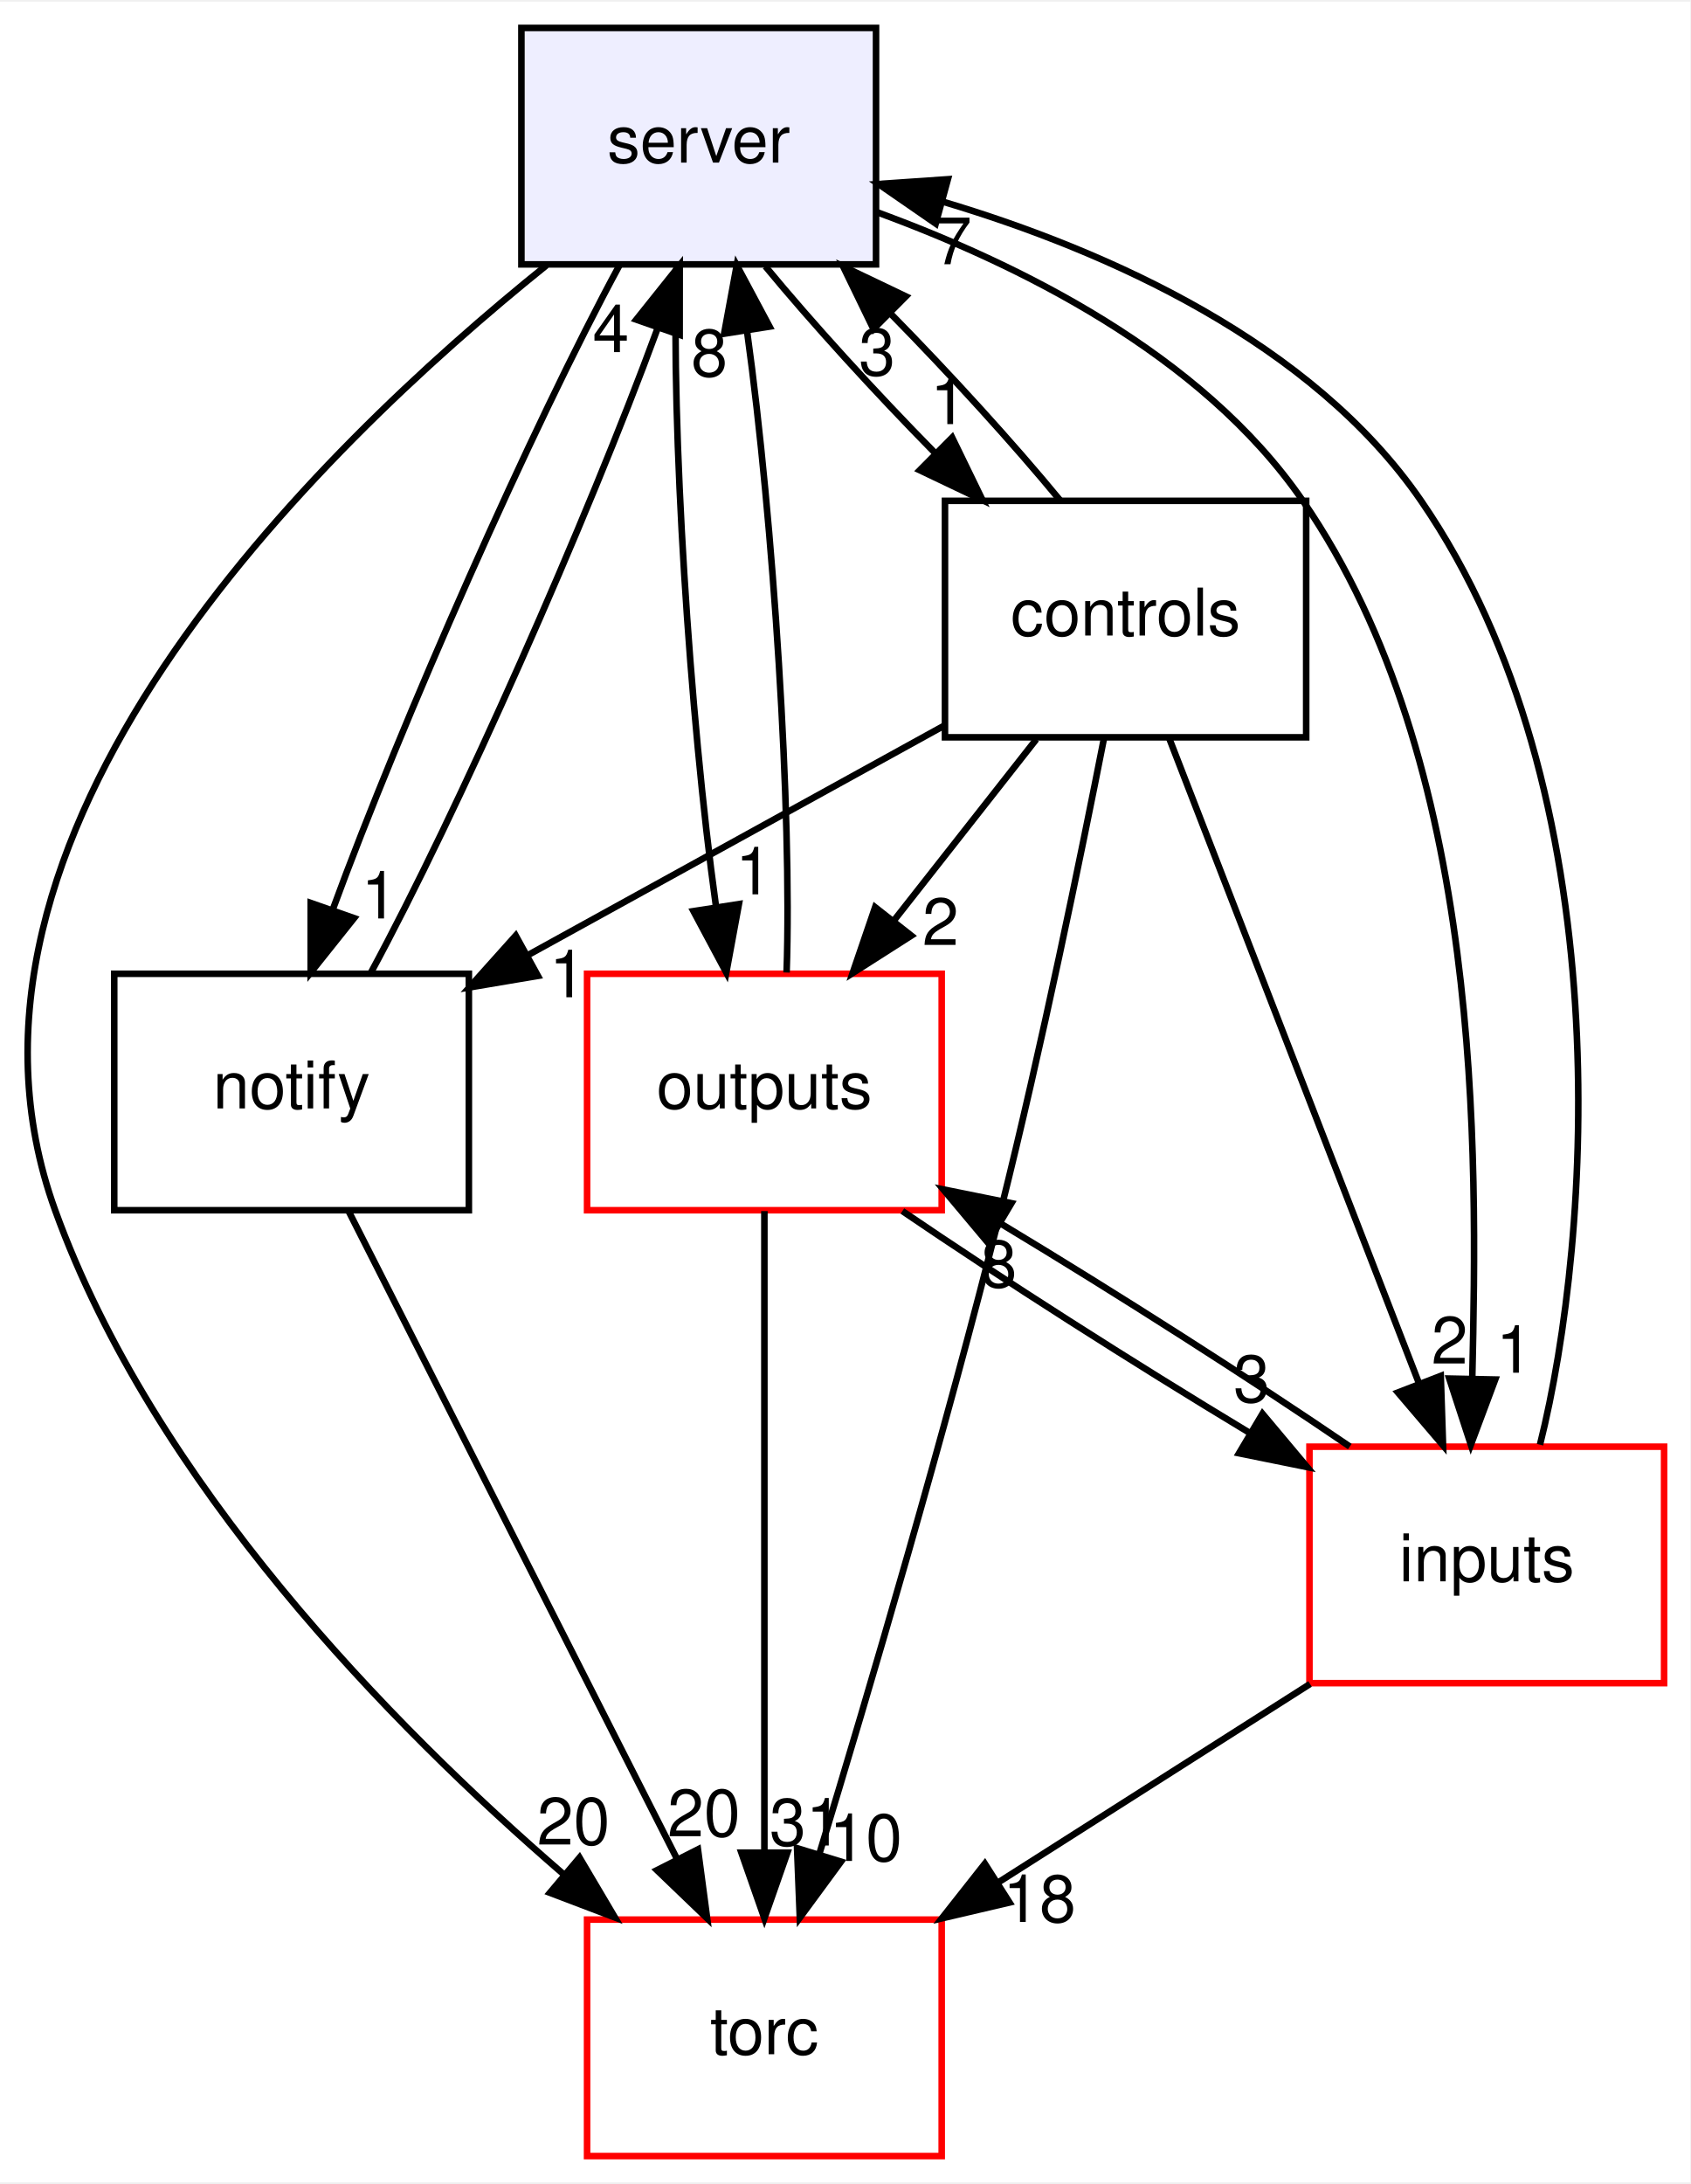
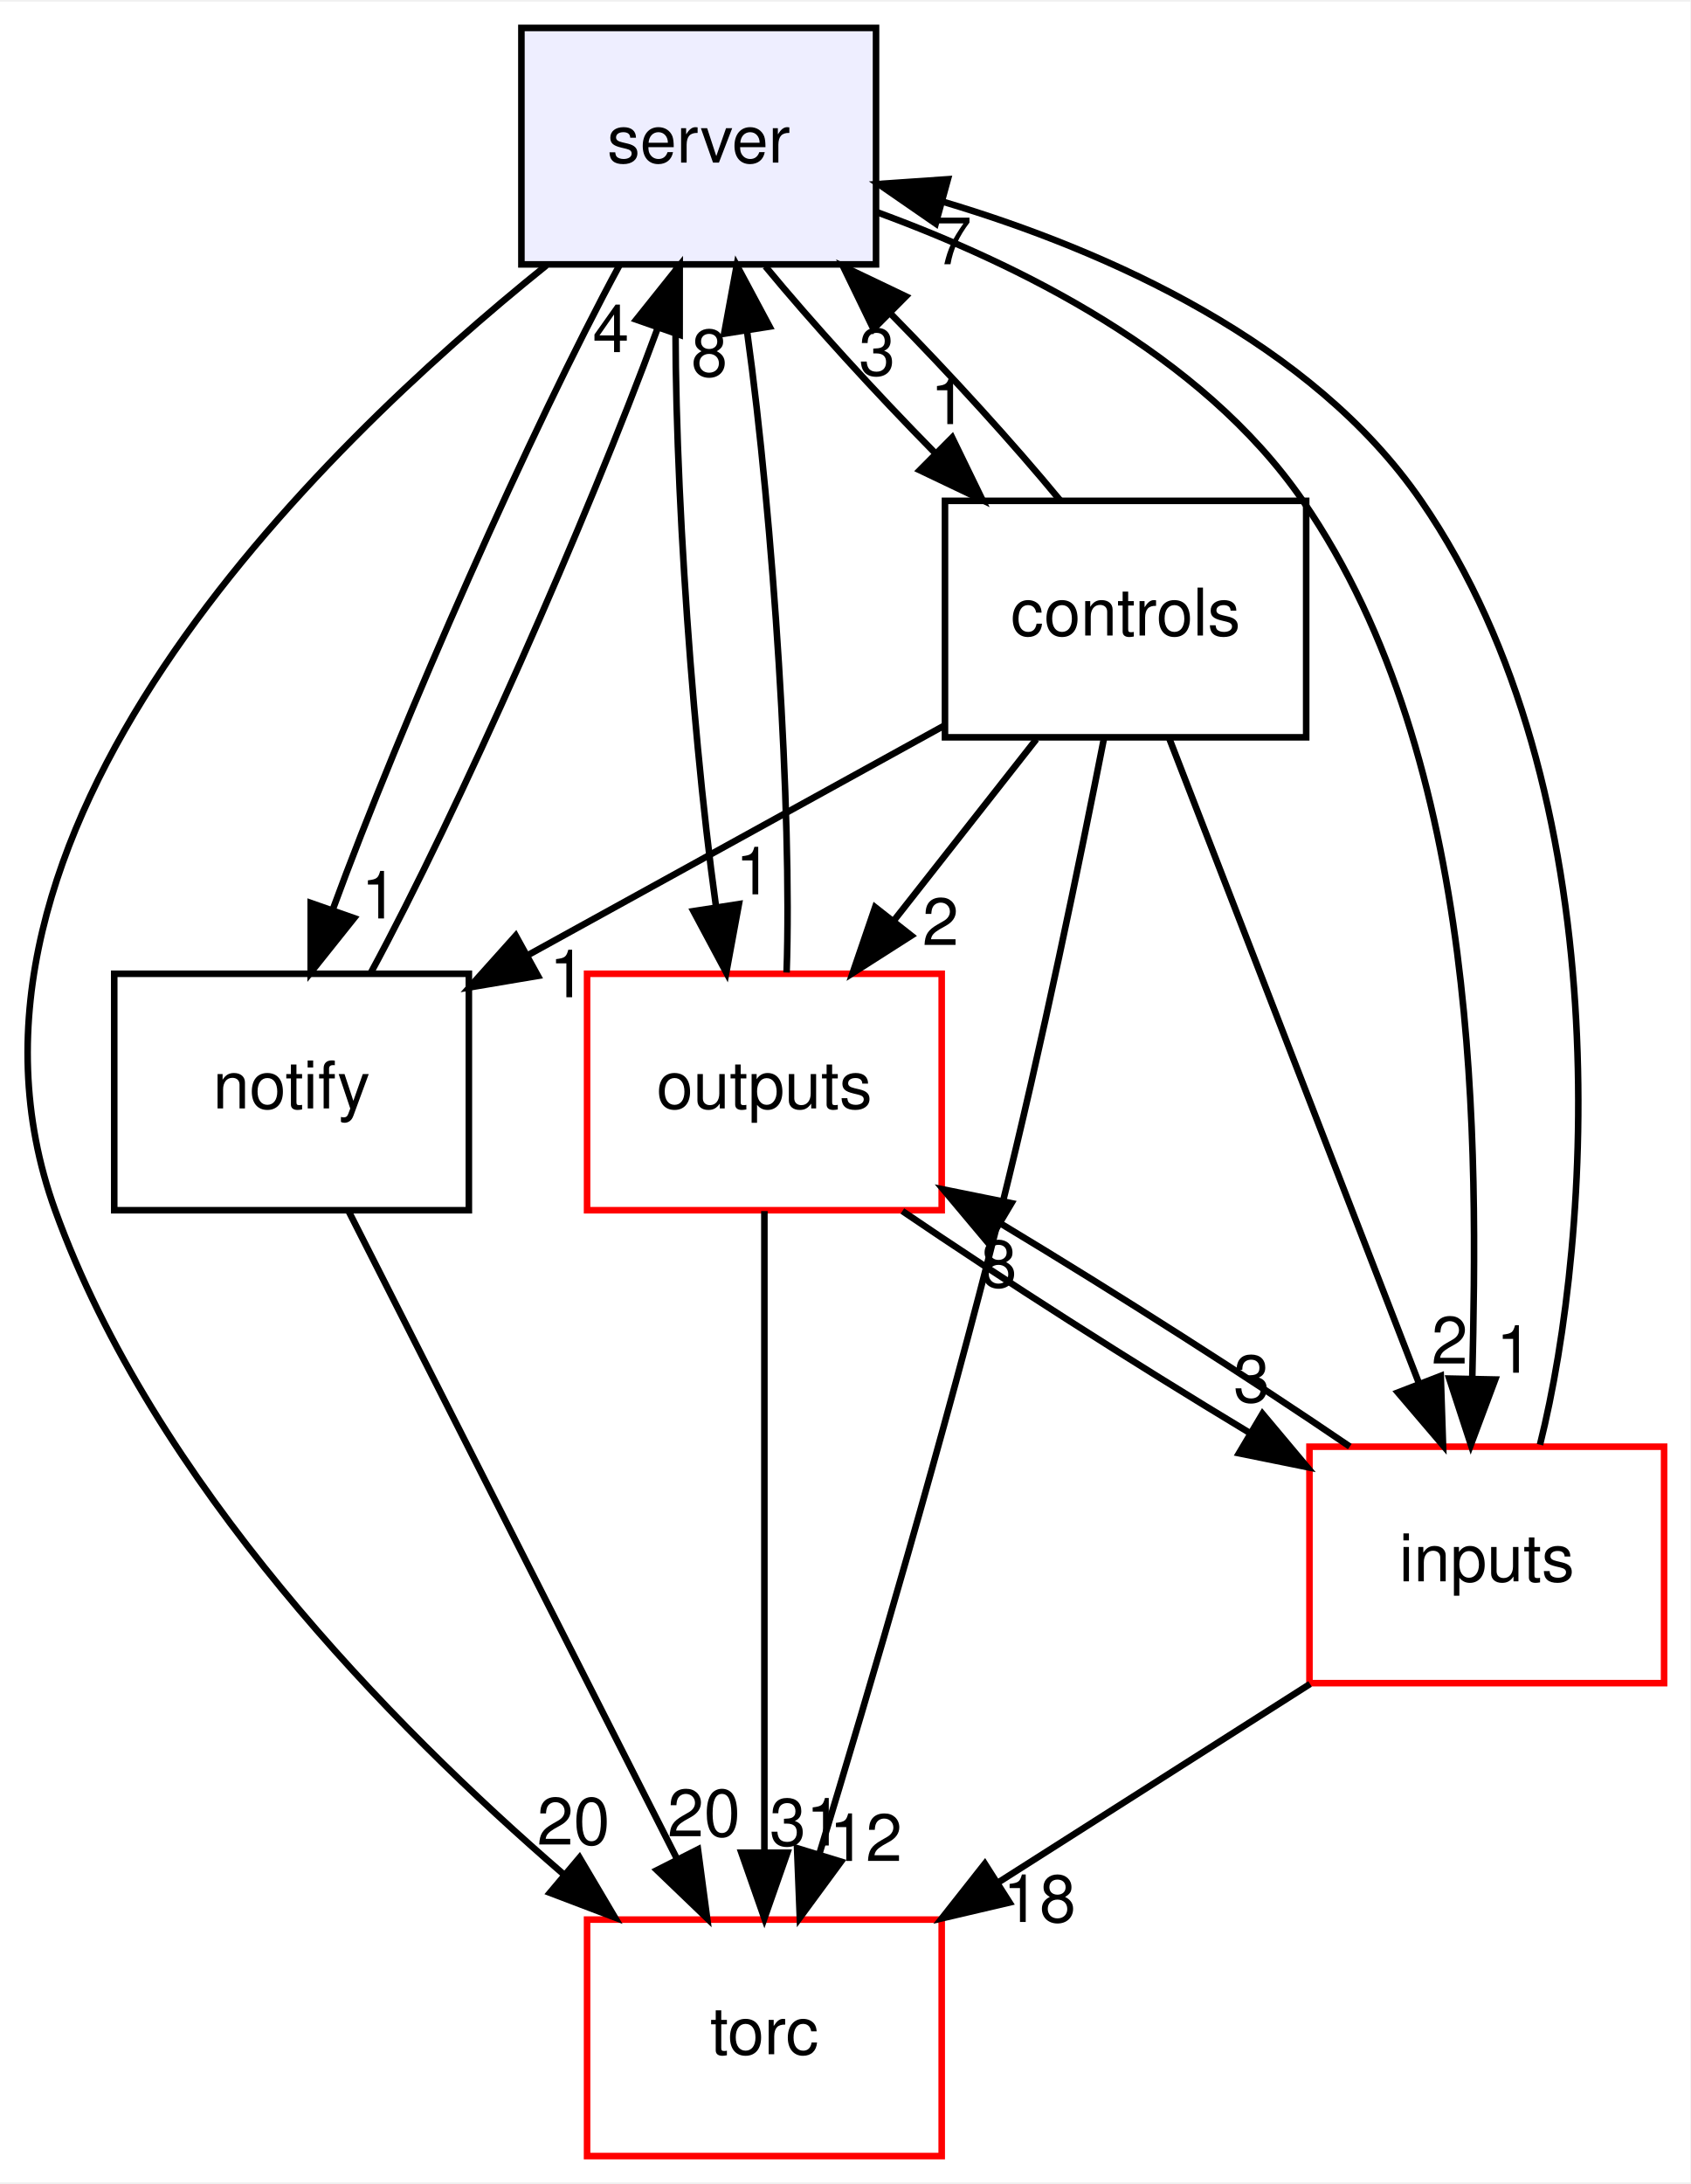
<svg xmlns="http://www.w3.org/2000/svg" xmlns:xlink="http://www.w3.org/1999/xlink" width="257pt" height="332pt" viewBox="0.00 0.00 257.39 332.00">
  <g id="graph0" class="graph" transform="scale(1 1) rotate(0) translate(4 328)">
    <polygon fill="white" stroke="none" points="-4,4 -4,-328 253.394,-328 253.394,4 -4,4" />
    <g id="node1" class="node">
      <g id="a_node1">
        <a xlink:href="dir_41e1742e44e2de38b3bc91f993fed282.html" target="_top" xlink:title="server">
          <polygon fill="#eeeeff" stroke="black" points="129.394,-324 75.394,-324 75.394,-288 129.394,-288 129.394,-324" />
          <text text-anchor="middle" x="102.394" y="-303.5" font-family="Helvetica,sans-Serif" font-size="10.00">server</text>
        </a>
      </g>
    </g>
    <g id="node2" class="node">
      <g id="a_node2">
        <a xlink:href="dir_19e1fafdf157c27762559b97f5d6a2d3.html" target="_top" xlink:title="torc">
          <polygon fill="white" stroke="red" points="139.394,-36 85.394,-36 85.394,-0 139.394,-0 139.394,-36" />
          <text text-anchor="middle" x="112.394" y="-15.5" font-family="Helvetica,sans-Serif" font-size="10.00">torc</text>
        </a>
      </g>
    </g>
    <g id="edge6" class="edge">
      <path fill="none" stroke="black" d="M79.205,-287.852C44.142,-259.653 -16.214,-200.921 4.394,-144 19.435,-102.455 55.487,-65.642 81.813,-42.913" />
      <polygon fill="black" stroke="black" points="84.245,-45.441 89.637,-36.322 79.734,-40.088 84.245,-45.441" />
      <g id="a_edge6-headlabel">
        <a xlink:href="dir_000000_000004.html" target="_top" xlink:title="20">
          <text text-anchor="middle" x="83.325" y="-47.429" font-family="Helvetica,sans-Serif" font-size="10.00">20</text>
        </a>
      </g>
    </g>
    <g id="node3" class="node">
      <g id="a_node3">
        <a xlink:href="dir_0f104a5a9ad42d0e39afe19fc0bdfc88.html" target="_top" xlink:title="notify">
          <polygon fill="none" stroke="black" points="67.394,-180 13.394,-180 13.394,-144 67.394,-144 67.394,-180" />
          <text text-anchor="middle" x="40.394" y="-159.5" font-family="Helvetica,sans-Serif" font-size="10.00">notify</text>
        </a>
      </g>
    </g>
    <g id="edge7" class="edge">
      <path fill="none" stroke="black" d="M90.331,-287.871C77.09,-263.457 57.154,-218.426 46.617,-189.635" />
      <polygon fill="black" stroke="black" points="49.917,-188.47 43.308,-180.189 43.311,-190.784 49.917,-188.47" />
      <g id="a_edge7-headlabel">
        <a xlink:href="dir_000000_000010.html" target="_top" xlink:title="1">
          <text text-anchor="middle" x="53.785" y="-188.424" font-family="Helvetica,sans-Serif" font-size="10.00">1</text>
        </a>
      </g>
    </g>
    <g id="node4" class="node">
      <g id="a_node4">
        <a xlink:href="dir_d03bd041034a3e88cd281d61691321a9.html" target="_top" xlink:title="outputs">
          <polygon fill="white" stroke="red" points="139.394,-180 85.394,-180 85.394,-144 139.394,-144 139.394,-180" />
          <text text-anchor="middle" x="112.394" y="-159.5" font-family="Helvetica,sans-Serif" font-size="10.00">outputs</text>
        </a>
      </g>
    </g>
    <g id="edge8" class="edge">
      <path fill="none" stroke="black" d="M99.016,-287.871C98.162,-263.67 101.001,-219.211 105.006,-190.393" />
      <polygon fill="black" stroke="black" points="108.514,-190.608 106.592,-180.189 101.597,-189.533 108.514,-190.608" />
      <g id="a_edge8-headlabel">
        <a xlink:href="dir_000000_000007.html" target="_top" xlink:title="1">
          <text text-anchor="middle" x="110.768" y="-192.096" font-family="Helvetica,sans-Serif" font-size="10.00">1</text>
        </a>
      </g>
    </g>
    <g id="node5" class="node">
      <g id="a_node5">
        <a xlink:href="dir_3d370fd2770cf63261b7ee5a69ee79d2.html" target="_top" xlink:title="controls">
          <polygon fill="none" stroke="black" points="194.894,-252 139.894,-252 139.894,-216 194.894,-216 194.894,-252" />
          <text text-anchor="middle" x="167.394" y="-231.5" font-family="Helvetica,sans-Serif" font-size="10.00">controls</text>
        </a>
      </g>
    </g>
    <g id="edge9" class="edge">
      <path fill="none" stroke="black" d="M112.546,-287.697C119.612,-279.135 129.161,-268.656 138.364,-259.304" />
      <polygon fill="black" stroke="black" points="140.985,-261.634 145.616,-252.104 136.054,-256.666 140.985,-261.634" />
      <g id="a_edge9-headlabel">
        <a xlink:href="dir_000000_000008.html" target="_top" xlink:title="1">
          <text text-anchor="middle" x="140.435" y="-263.681" font-family="Helvetica,sans-Serif" font-size="10.00">1</text>
        </a>
      </g>
    </g>
    <g id="node6" class="node">
      <g id="a_node6">
        <a xlink:href="dir_fb7b09e926df3dd6ae65d35d8e762017.html" target="_top" xlink:title="inputs">
          <polygon fill="white" stroke="red" points="249.394,-108 195.394,-108 195.394,-72 249.394,-72 249.394,-108" />
          <text text-anchor="middle" x="222.394" y="-87.5" font-family="Helvetica,sans-Serif" font-size="10.00">inputs</text>
        </a>
      </g>
    </g>
    <g id="edge10" class="edge">
      <path fill="none" stroke="black" d="M129.527,-295.95C150.768,-288.158 178.907,-274.515 194.394,-252 221.884,-212.034 220.971,-152.908 220.185,-118.536" />
      <polygon fill="black" stroke="black" points="223.68,-118.226 219.971,-108.301 216.681,-118.372 223.68,-118.226" />
      <g id="a_edge10-headlabel">
        <a xlink:href="dir_000000_000002.html" target="_top" xlink:title="1">
          <text text-anchor="middle" x="226.594" y="-119.26" font-family="Helvetica,sans-Serif" font-size="10.00">1</text>
        </a>
      </g>
    </g>
    <g id="edge2" class="edge">
      <path fill="none" stroke="black" d="M52.49,-180.189C65.684,-204.531 85.501,-249.28 96.058,-278.059" />
      <polygon fill="black" stroke="black" points="92.888,-279.593 99.5,-287.871 99.493,-277.277 92.888,-279.593" />
      <g id="a_edge2-headlabel">
        <a xlink:href="dir_000010_000000.html" target="_top" xlink:title="4">
          <text text-anchor="middle" x="89.019" y="-274.641" font-family="Helvetica,sans-Serif" font-size="10.00">4</text>
        </a>
      </g>
    </g>
    <g id="edge1" class="edge">
      <path fill="none" stroke="black" d="M49.079,-143.871C61.512,-119.35 84.49,-74.032 99.079,-45.259" />
      <polygon fill="black" stroke="black" points="102.277,-46.691 103.678,-36.189 96.034,-43.526 102.277,-46.691" />
      <g id="a_edge1-headlabel">
        <a xlink:href="dir_000010_000004.html" target="_top" xlink:title="20">
          <text text-anchor="middle" x="103.184" y="-48.681" font-family="Helvetica,sans-Serif" font-size="10.00">20</text>
        </a>
      </g>
    </g>
    <g id="edge4" class="edge">
      <path fill="none" stroke="black" d="M115.774,-180.189C116.622,-204.424 113.779,-248.888 109.772,-277.679" />
      <polygon fill="black" stroke="black" points="106.265,-277.452 108.185,-287.871 113.182,-278.529 106.265,-277.452" />
      <g id="a_edge4-headlabel">
        <a xlink:href="dir_000007_000000.html" target="_top" xlink:title="8">
          <text text-anchor="middle" x="104.013" y="-270.963" font-family="Helvetica,sans-Serif" font-size="10.00">8</text>
        </a>
      </g>
    </g>
    <g id="edge3" class="edge">
      <path fill="none" stroke="black" d="M112.394,-143.871C112.394,-119.67 112.394,-75.211 112.394,-46.393" />
      <polygon fill="black" stroke="black" points="115.894,-46.189 112.394,-36.189 108.894,-46.189 115.894,-46.189" />
      <g id="a_edge3-headlabel">
        <a xlink:href="dir_000007_000004.html" target="_top" xlink:title="31">
          <text text-anchor="middle" x="118.733" y="-47.284" font-family="Helvetica,sans-Serif" font-size="10.00">31</text>
        </a>
      </g>
    </g>
    <g id="edge5" class="edge">
      <path fill="none" stroke="black" d="M133.406,-143.876C148.371,-133.674 168.69,-120.701 186.193,-110.159" />
      <polygon fill="black" stroke="black" points="188.239,-113.014 195.046,-104.895 184.662,-106.998 188.239,-113.014" />
      <g id="a_edge5-headlabel">
        <a xlink:href="dir_000007_000002.html" target="_top" xlink:title="3">
          <text text-anchor="middle" x="186.601" y="-114.792" font-family="Helvetica,sans-Serif" font-size="10.00">3</text>
        </a>
      </g>
    </g>
    <g id="edge14" class="edge">
      <path fill="none" stroke="black" d="M157.406,-252.104C150.378,-260.636 140.846,-271.108 131.638,-280.478" />
      <polygon fill="black" stroke="black" points="129.001,-278.164 124.377,-287.697 133.936,-283.128 129.001,-278.164" />
      <g id="a_edge14-headlabel">
        <a xlink:href="dir_000008_000000.html" target="_top" xlink:title="3">
          <text text-anchor="middle" x="129.548" y="-271.116" font-family="Helvetica,sans-Serif" font-size="10.00">3</text>
        </a>
      </g>
    </g>
    <g id="edge11" class="edge">
      <path fill="none" stroke="black" d="M164.105,-215.856C160.568,-197.874 154.611,-168.829 148.394,-144 139.86,-109.92 128.404,-71.1 120.728,-45.886" />
      <polygon fill="black" stroke="black" points="124.064,-44.824 117.789,-36.287 117.37,-46.873 124.064,-44.824" />
      <g id="a_edge11-headlabel">
-         <a xlink:href="dir_000008_000004.html" target="_top" xlink:title="10">
-           <text text-anchor="middle" x="127.831" y="-44.929" font-family="Helvetica,sans-Serif" font-size="10.00">10</text>
+         <a xlink:href="dir_000008_000004.html" target="_top" xlink:title="12">
+           <text text-anchor="middle" x="127.831" y="-44.929" font-family="Helvetica,sans-Serif" font-size="10.00">12</text>
        </a>
      </g>
    </g>
    <g id="edge12" class="edge">
      <path fill="none" stroke="black" d="M139.837,-217.811C121.237,-207.559 96.503,-193.927 76.356,-182.822" />
      <polygon fill="black" stroke="black" points="77.908,-179.681 67.461,-177.919 74.529,-185.811 77.908,-179.681" />
      <g id="a_edge12-headlabel">
        <a xlink:href="dir_000008_000010.html" target="_top" xlink:title="1">
          <text text-anchor="middle" x="82.427" y="-176.429" font-family="Helvetica,sans-Serif" font-size="10.00">1</text>
        </a>
      </g>
    </g>
    <g id="edge13" class="edge">
      <path fill="none" stroke="black" d="M153.798,-215.697C147.271,-207.389 139.326,-197.277 132.147,-188.141" />
      <polygon fill="black" stroke="black" points="134.763,-185.805 125.833,-180.104 129.259,-190.13 134.763,-185.805" />
      <g id="a_edge13-headlabel">
        <a xlink:href="dir_000008_000007.html" target="_top" xlink:title="2">
          <text text-anchor="middle" x="139.217" y="-184.377" font-family="Helvetica,sans-Serif" font-size="10.00">2</text>
        </a>
      </g>
    </g>
    <g id="edge15" class="edge">
      <path fill="none" stroke="black" d="M174.028,-215.871C183.484,-191.457 200.926,-146.426 212.077,-117.635" />
      <polygon fill="black" stroke="black" points="215.388,-118.778 215.736,-108.189 208.86,-116.25 215.388,-118.778" />
      <g id="a_edge15-headlabel">
        <a xlink:href="dir_000008_000002.html" target="_top" xlink:title="2">
          <text text-anchor="middle" x="216.737" y="-120.656" font-family="Helvetica,sans-Serif" font-size="10.00">2</text>
        </a>
      </g>
    </g>
    <g id="edge18" class="edge">
      <path fill="none" stroke="black" d="M230.495,-108.301C238.441,-139.886 242.859,-207.708 212.394,-252 195.824,-276.091 164.768,-290.023 139.722,-297.501" />
      <polygon fill="black" stroke="black" points="138.482,-294.212 129.766,-300.234 140.335,-300.962 138.482,-294.212" />
      <g id="a_edge18-headlabel">
        <a xlink:href="dir_000002_000000.html" target="_top" xlink:title="7">
          <text text-anchor="middle" x="141.197" y="-288.022" font-family="Helvetica,sans-Serif" font-size="10.00">7</text>
        </a>
      </g>
    </g>
    <g id="edge16" class="edge">
      <path fill="none" stroke="black" d="M195.485,-71.876C181.235,-62.808 163.547,-51.552 148.158,-41.759" />
      <polygon fill="black" stroke="black" points="149.722,-38.606 139.406,-36.19 145.964,-44.511 149.722,-38.606" />
      <g id="a_edge16-headlabel">
        <a xlink:href="dir_000002_000004.html" target="_top" xlink:title="18">
          <text text-anchor="middle" x="154.279" y="-35.64" font-family="Helvetica,sans-Serif" font-size="10.00">18</text>
        </a>
      </g>
    </g>
    <g id="edge17" class="edge">
      <path fill="none" stroke="black" d="M201.536,-108.019C186.535,-118.252 166.099,-131.3 148.519,-141.886" />
      <polygon fill="black" stroke="black" points="146.438,-139.052 139.63,-147.17 150.014,-145.069 146.438,-139.052" />
      <g id="a_edge17-headlabel">
        <a xlink:href="dir_000002_000007.html" target="_top" xlink:title="8">
          <text text-anchor="middle" x="148.077" y="-132.275" font-family="Helvetica,sans-Serif" font-size="10.00">8</text>
        </a>
      </g>
    </g>
  </g>
</svg>
